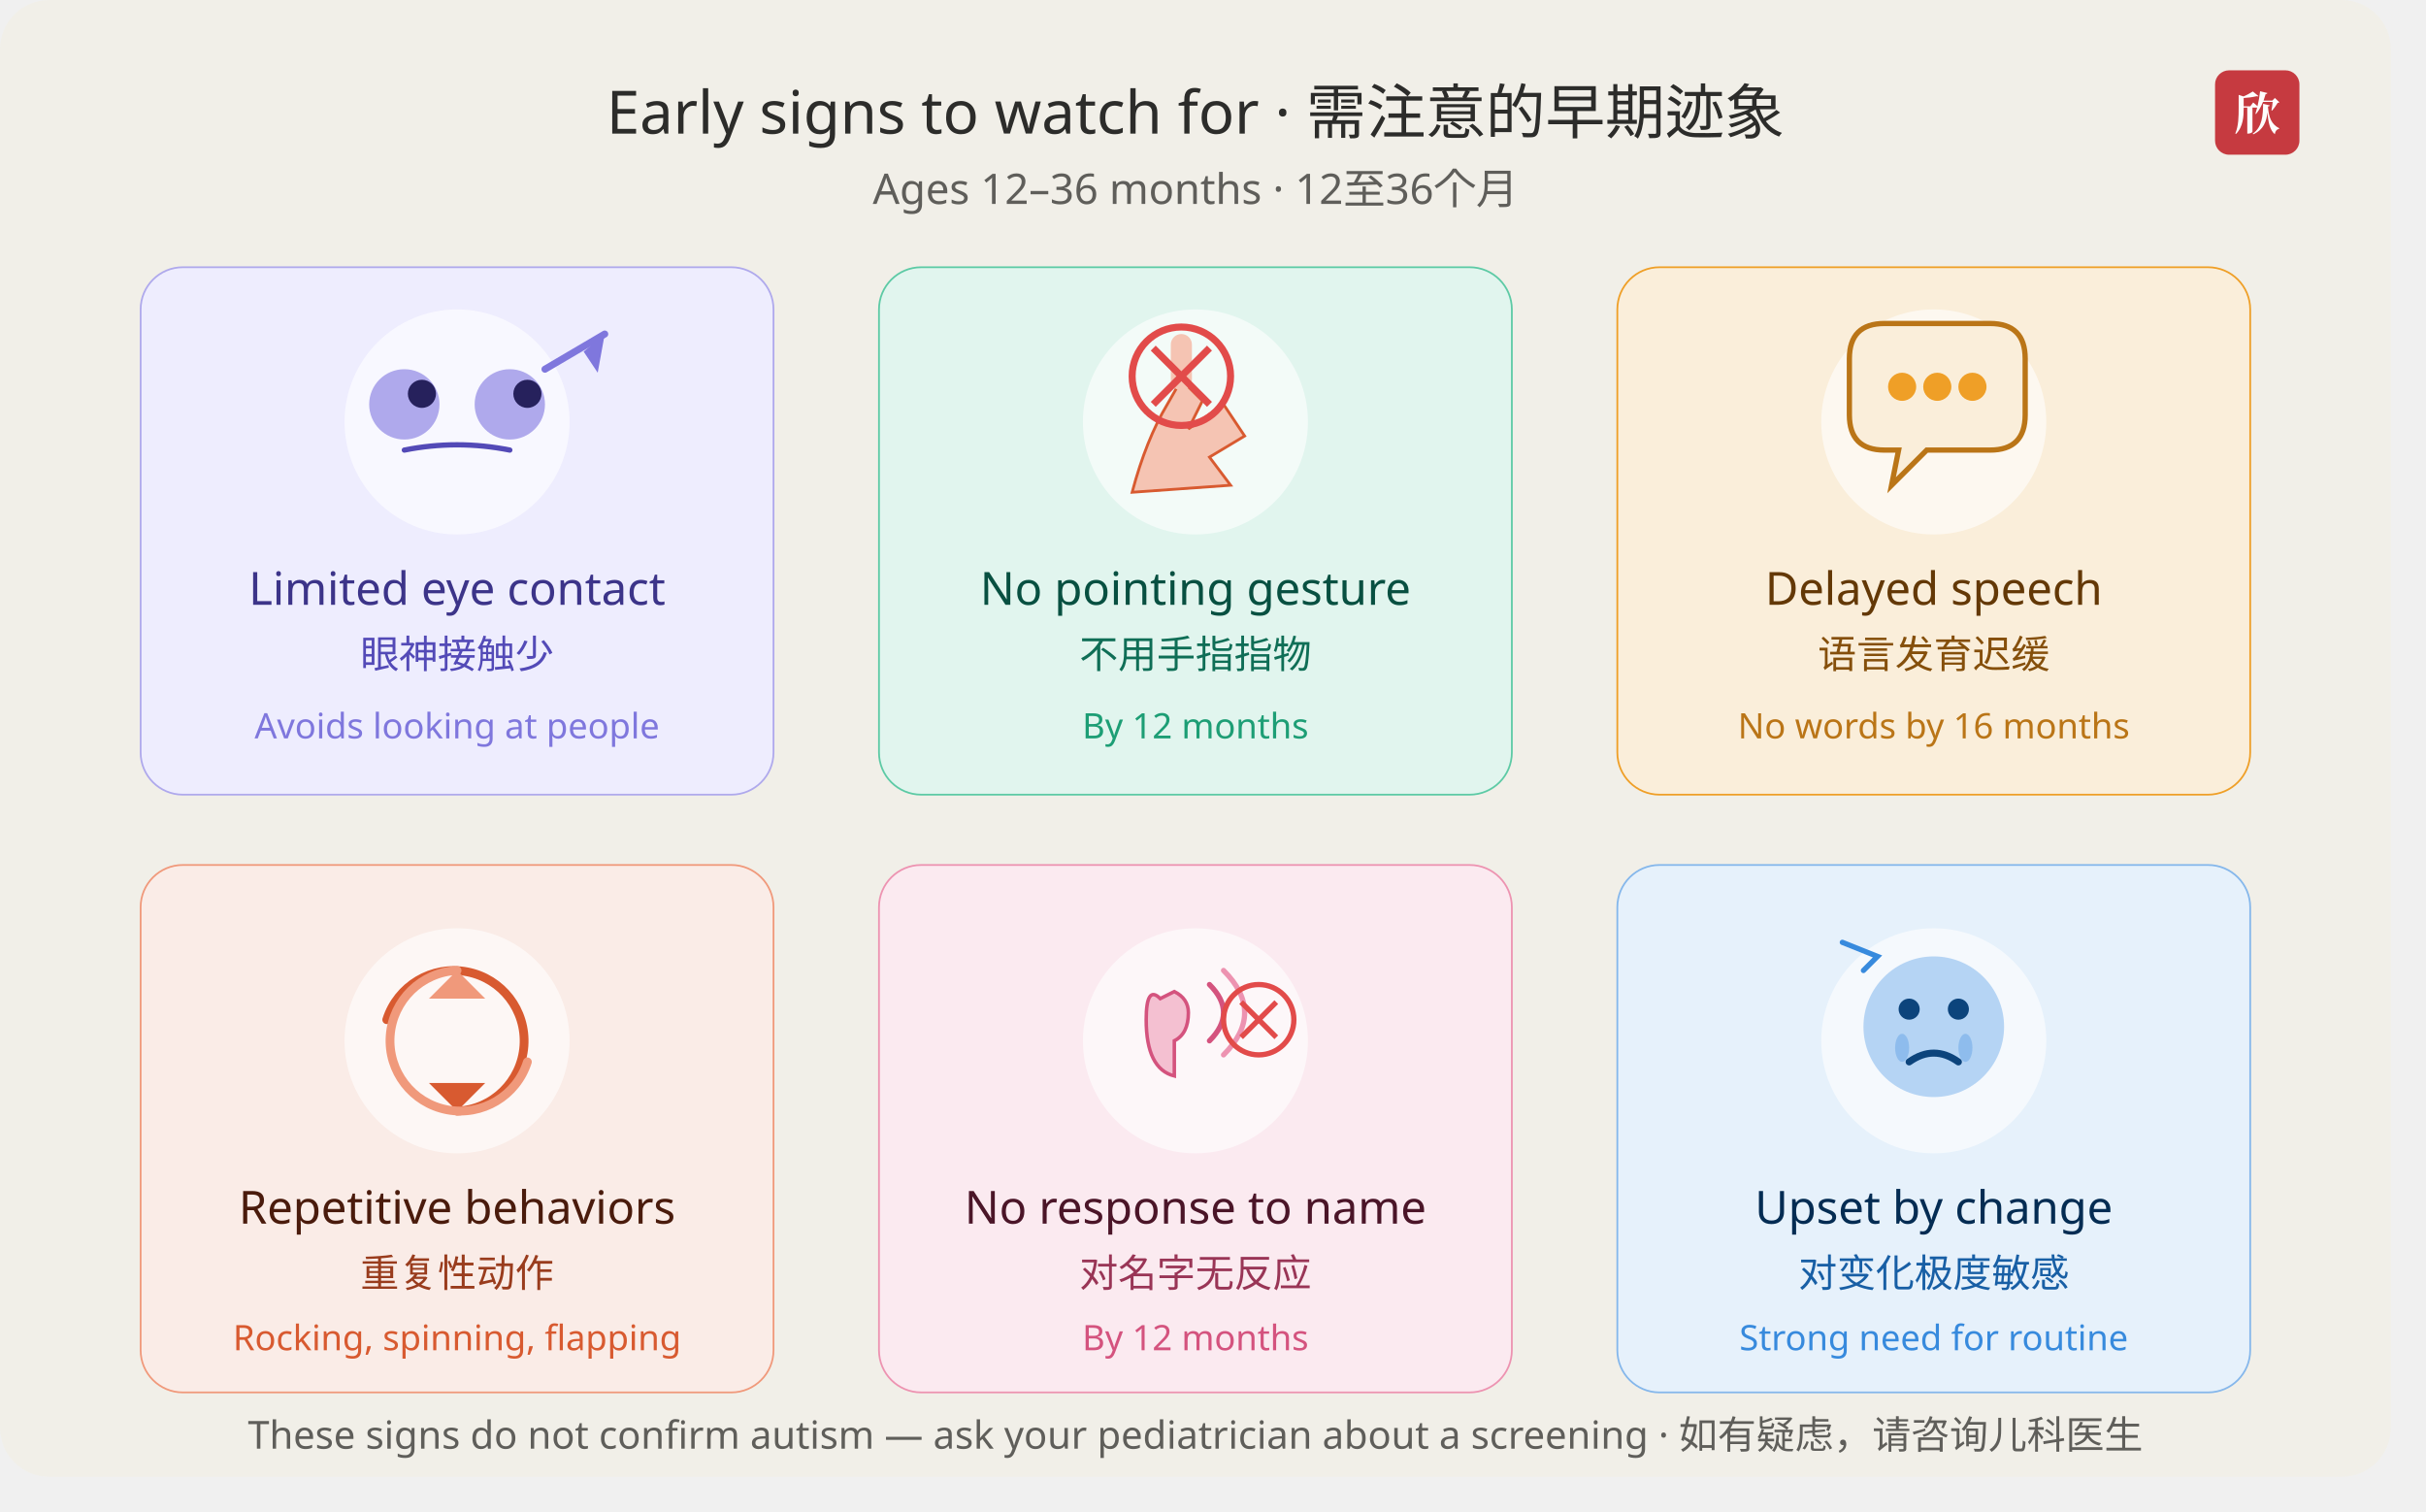
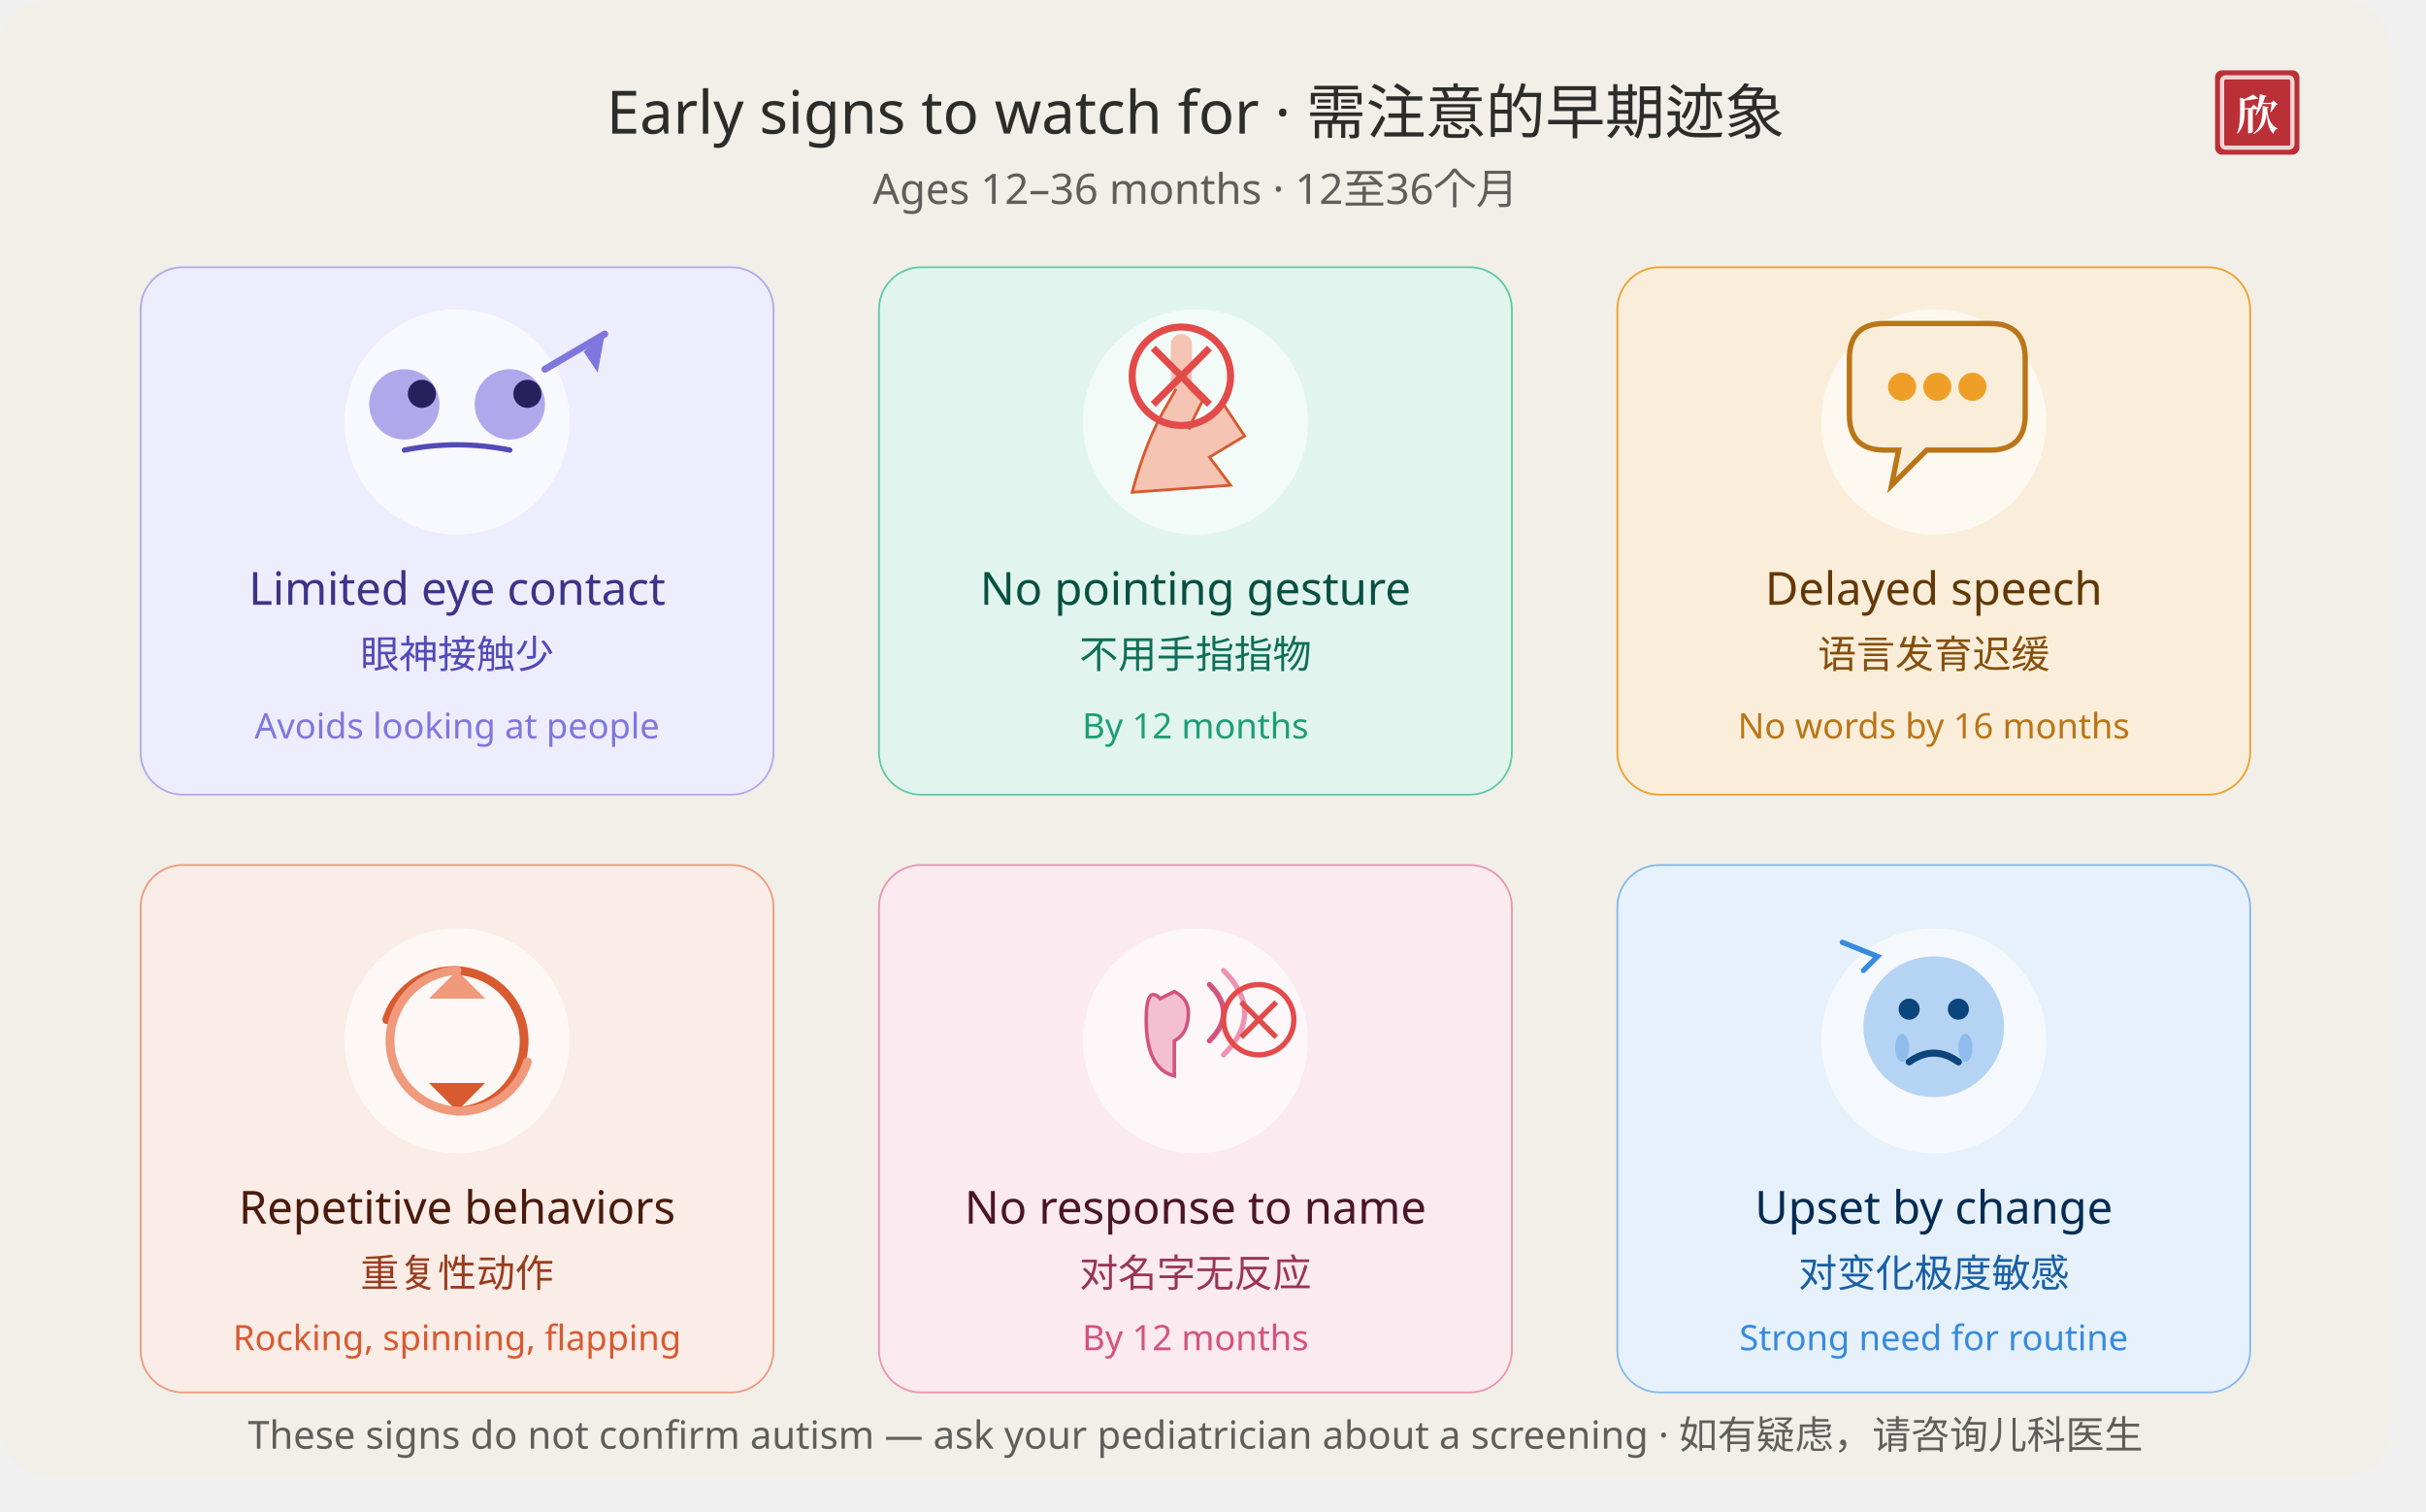
<svg xmlns="http://www.w3.org/2000/svg" width="100%" viewBox="0 0 690 430" role="img" style="">
  <rect width="680" height="420" fill="#F1EFE8" rx="14" style="fill:rgb(241, 239, 232);stroke:none;color:rgb(0, 0, 0);stroke-width:1px;stroke-linecap:butt;stroke-linejoin:miter;opacity:1;font-family:&quot;Anthropic Sans&quot;, -apple-system, &quot;system-ui&quot;, &quot;Segoe UI&quot;, sans-serif;font-size:16px;font-weight:400;text-anchor:start;dominant-baseline:auto" />
  <text x="340" y="38" text-anchor="middle" font-family="sans-serif" font-size="17" font-weight="500" fill="#2C2C2A" style="fill:rgb(44, 44, 42);stroke:none;color:rgb(0, 0, 0);stroke-width:1px;stroke-linecap:butt;stroke-linejoin:miter;opacity:1;font-family:sans-serif;font-size:17px;font-weight:500;text-anchor:middle;dominant-baseline:auto">Early signs to watch for · 需注意的早期迹象</text>
  <text x="340" y="58" text-anchor="middle" font-family="sans-serif" font-size="12" fill="#5F5E5A" style="fill:rgb(95, 94, 90);stroke:none;color:rgb(0, 0, 0);stroke-width:1px;stroke-linecap:butt;stroke-linejoin:miter;opacity:1;font-family:sans-serif;font-size:12px;font-weight:400;text-anchor:middle;dominant-baseline:auto">Ages 12–36 months · 12至36个月</text>
  <rect x="40" y="76" width="180" height="150" rx="12" fill="#EEEDFE" stroke="#AFA9EC" stroke-width="0.5" style="fill:rgb(238, 237, 254);stroke:rgb(175, 169, 236);color:rgb(0, 0, 0);stroke-width:0.5px;stroke-linecap:butt;stroke-linejoin:miter;opacity:1;font-family:&quot;Anthropic Sans&quot;, -apple-system, &quot;system-ui&quot;, &quot;Segoe UI&quot;, sans-serif;font-size:16px;font-weight:400;text-anchor:start;dominant-baseline:auto" />
  <circle cx="130" cy="120" r="32" fill="#ffffff" opacity="0.6" style="fill:rgb(255, 255, 255);stroke:none;color:rgb(0, 0, 0);stroke-width:1px;stroke-linecap:butt;stroke-linejoin:miter;opacity:0.6;font-family:&quot;Anthropic Sans&quot;, -apple-system, &quot;system-ui&quot;, &quot;Segoe UI&quot;, sans-serif;font-size:16px;font-weight:400;text-anchor:start;dominant-baseline:auto" />
  <circle cx="115" cy="115" r="10" fill="#AFA9EC" style="fill:rgb(175, 169, 236);stroke:none;color:rgb(0, 0, 0);stroke-width:1px;stroke-linecap:butt;stroke-linejoin:miter;opacity:1;font-family:&quot;Anthropic Sans&quot;, -apple-system, &quot;system-ui&quot;, &quot;Segoe UI&quot;, sans-serif;font-size:16px;font-weight:400;text-anchor:start;dominant-baseline:auto" />
  <circle cx="145" cy="115" r="10" fill="#AFA9EC" style="fill:rgb(175, 169, 236);stroke:none;color:rgb(0, 0, 0);stroke-width:1px;stroke-linecap:butt;stroke-linejoin:miter;opacity:1;font-family:&quot;Anthropic Sans&quot;, -apple-system, &quot;system-ui&quot;, &quot;Segoe UI&quot;, sans-serif;font-size:16px;font-weight:400;text-anchor:start;dominant-baseline:auto" />
  <circle cx="120" cy="112" r="4" fill="#26215C" style="fill:rgb(38, 33, 92);stroke:none;color:rgb(0, 0, 0);stroke-width:1px;stroke-linecap:butt;stroke-linejoin:miter;opacity:1;font-family:&quot;Anthropic Sans&quot;, -apple-system, &quot;system-ui&quot;, &quot;Segoe UI&quot;, sans-serif;font-size:16px;font-weight:400;text-anchor:start;dominant-baseline:auto" />
  <circle cx="150" cy="112" r="4" fill="#26215C" style="fill:rgb(38, 33, 92);stroke:none;color:rgb(0, 0, 0);stroke-width:1px;stroke-linecap:butt;stroke-linejoin:miter;opacity:1;font-family:&quot;Anthropic Sans&quot;, -apple-system, &quot;system-ui&quot;, &quot;Segoe UI&quot;, sans-serif;font-size:16px;font-weight:400;text-anchor:start;dominant-baseline:auto" />
  <path d="M 115 128 Q 130 125 145 128" fill="none" stroke="#534AB7" stroke-width="1.5" stroke-linecap="round" style="fill:none;stroke:rgb(83, 74, 183);color:rgb(0, 0, 0);stroke-width:1.5px;stroke-linecap:round;stroke-linejoin:miter;opacity:1;font-family:&quot;Anthropic Sans&quot;, -apple-system, &quot;system-ui&quot;, &quot;Segoe UI&quot;, sans-serif;font-size:16px;font-weight:400;text-anchor:start;dominant-baseline:auto" />
  <line x1="155" y1="105" x2="172" y2="95" stroke="#7F77DD" stroke-width="2" stroke-linecap="round" style="fill:rgb(0, 0, 0);stroke:rgb(127, 119, 221);color:rgb(0, 0, 0);stroke-width:2px;stroke-linecap:round;stroke-linejoin:miter;opacity:1;font-family:&quot;Anthropic Sans&quot;, -apple-system, &quot;system-ui&quot;, &quot;Segoe UI&quot;, sans-serif;font-size:16px;font-weight:400;text-anchor:start;dominant-baseline:auto" />
  <polygon points="172,95 166,100 170,106" fill="#7F77DD" style="fill:rgb(127, 119, 221);stroke:none;color:rgb(0, 0, 0);stroke-width:1px;stroke-linecap:butt;stroke-linejoin:miter;opacity:1;font-family:&quot;Anthropic Sans&quot;, -apple-system, &quot;system-ui&quot;, &quot;Segoe UI&quot;, sans-serif;font-size:16px;font-weight:400;text-anchor:start;dominant-baseline:auto" />
  <text x="130" y="172" text-anchor="middle" font-family="sans-serif" font-size="13" font-weight="500" fill="#3C3489" style="fill:rgb(60, 52, 137);stroke:none;color:rgb(0, 0, 0);stroke-width:1px;stroke-linecap:butt;stroke-linejoin:miter;opacity:1;font-family:sans-serif;font-size:13px;font-weight:500;text-anchor:middle;dominant-baseline:auto">Limited eye contact</text>
  <text x="130" y="190" text-anchor="middle" font-family="sans-serif" font-size="11" fill="#534AB7" style="fill:rgb(83, 74, 183);stroke:none;color:rgb(0, 0, 0);stroke-width:1px;stroke-linecap:butt;stroke-linejoin:miter;opacity:1;font-family:sans-serif;font-size:11px;font-weight:400;text-anchor:middle;dominant-baseline:auto">眼神接触少</text>
  <text x="130" y="210" text-anchor="middle" font-family="sans-serif" font-size="10" fill="#7F77DD" style="fill:rgb(127, 119, 221);stroke:none;color:rgb(0, 0, 0);stroke-width:1px;stroke-linecap:butt;stroke-linejoin:miter;opacity:1;font-family:sans-serif;font-size:10px;font-weight:400;text-anchor:middle;dominant-baseline:auto">Avoids looking at people</text>
  <rect x="250" y="76" width="180" height="150" rx="12" fill="#E1F5EE" stroke="#5DCAA5" stroke-width="0.5" style="fill:rgb(225, 245, 238);stroke:rgb(93, 202, 165);color:rgb(0, 0, 0);stroke-width:0.5px;stroke-linecap:butt;stroke-linejoin:miter;opacity:1;font-family:&quot;Anthropic Sans&quot;, -apple-system, &quot;system-ui&quot;, &quot;Segoe UI&quot;, sans-serif;font-size:16px;font-weight:400;text-anchor:start;dominant-baseline:auto" />
  <circle cx="340" cy="120" r="32" fill="#ffffff" opacity="0.6" style="fill:rgb(255, 255, 255);stroke:none;color:rgb(0, 0, 0);stroke-width:1px;stroke-linecap:butt;stroke-linejoin:miter;opacity:0.6;font-family:&quot;Anthropic Sans&quot;, -apple-system, &quot;system-ui&quot;, &quot;Segoe UI&quot;, sans-serif;font-size:16px;font-weight:400;text-anchor:start;dominant-baseline:auto" />
  <path d="M 322 140 Q 326 125 332 115 L 336 108 L 342 114 L 338 122 L 348 115 L 354 124 L 344 130 L 350 138 Z" fill="#F5C4B3" stroke="#D85A30" stroke-width="0.8" style="fill:rgb(245, 196, 179);stroke:rgb(216, 90, 48);color:rgb(0, 0, 0);stroke-width:0.8px;stroke-linecap:butt;stroke-linejoin:miter;opacity:1;font-family:&quot;Anthropic Sans&quot;, -apple-system, &quot;system-ui&quot;, &quot;Segoe UI&quot;, sans-serif;font-size:16px;font-weight:400;text-anchor:start;dominant-baseline:auto" />
  <line x1="336" y1="108" x2="336" y2="98" stroke="#F5C4B3" stroke-width="6" stroke-linecap="round" style="fill:rgb(0, 0, 0);stroke:rgb(245, 196, 179);color:rgb(0, 0, 0);stroke-width:6px;stroke-linecap:round;stroke-linejoin:miter;opacity:1;font-family:&quot;Anthropic Sans&quot;, -apple-system, &quot;system-ui&quot;, &quot;Segoe UI&quot;, sans-serif;font-size:16px;font-weight:400;text-anchor:start;dominant-baseline:auto" />
  <circle cx="336" cy="107" r="14" fill="none" stroke="#E24B4A" stroke-width="2" style="fill:none;stroke:rgb(226, 75, 74);color:rgb(0, 0, 0);stroke-width:2px;stroke-linecap:butt;stroke-linejoin:miter;opacity:1;font-family:&quot;Anthropic Sans&quot;, -apple-system, &quot;system-ui&quot;, &quot;Segoe UI&quot;, sans-serif;font-size:16px;font-weight:400;text-anchor:start;dominant-baseline:auto" />
  <line x1="328" y1="99" x2="344" y2="115" stroke="#E24B4A" stroke-width="2" style="fill:rgb(0, 0, 0);stroke:rgb(226, 75, 74);color:rgb(0, 0, 0);stroke-width:2px;stroke-linecap:butt;stroke-linejoin:miter;opacity:1;font-family:&quot;Anthropic Sans&quot;, -apple-system, &quot;system-ui&quot;, &quot;Segoe UI&quot;, sans-serif;font-size:16px;font-weight:400;text-anchor:start;dominant-baseline:auto" />
  <line x1="344" y1="99" x2="328" y2="115" stroke="#E24B4A" stroke-width="2" style="fill:rgb(0, 0, 0);stroke:rgb(226, 75, 74);color:rgb(0, 0, 0);stroke-width:2px;stroke-linecap:butt;stroke-linejoin:miter;opacity:1;font-family:&quot;Anthropic Sans&quot;, -apple-system, &quot;system-ui&quot;, &quot;Segoe UI&quot;, sans-serif;font-size:16px;font-weight:400;text-anchor:start;dominant-baseline:auto" />
  <text x="340" y="172" text-anchor="middle" font-family="sans-serif" font-size="13" font-weight="500" fill="#085041" style="fill:rgb(8, 80, 65);stroke:none;color:rgb(0, 0, 0);stroke-width:1px;stroke-linecap:butt;stroke-linejoin:miter;opacity:1;font-family:sans-serif;font-size:13px;font-weight:500;text-anchor:middle;dominant-baseline:auto">No pointing gesture</text>
  <text x="340" y="190" text-anchor="middle" font-family="sans-serif" font-size="11" fill="#0F6E56" style="fill:rgb(15, 110, 86);stroke:none;color:rgb(0, 0, 0);stroke-width:1px;stroke-linecap:butt;stroke-linejoin:miter;opacity:1;font-family:sans-serif;font-size:11px;font-weight:400;text-anchor:middle;dominant-baseline:auto">不用手指指物</text>
  <text x="340" y="210" text-anchor="middle" font-family="sans-serif" font-size="10" fill="#1D9E75" style="fill:rgb(29, 158, 117);stroke:none;color:rgb(0, 0, 0);stroke-width:1px;stroke-linecap:butt;stroke-linejoin:miter;opacity:1;font-family:sans-serif;font-size:10px;font-weight:400;text-anchor:middle;dominant-baseline:auto">By 12 months</text>
  <rect x="460" y="76" width="180" height="150" rx="12" fill="#FAEEDA" stroke="#EF9F27" stroke-width="0.5" style="fill:rgb(250, 238, 218);stroke:rgb(239, 159, 39);color:rgb(0, 0, 0);stroke-width:0.5px;stroke-linecap:butt;stroke-linejoin:miter;opacity:1;font-family:&quot;Anthropic Sans&quot;, -apple-system, &quot;system-ui&quot;, &quot;Segoe UI&quot;, sans-serif;font-size:16px;font-weight:400;text-anchor:start;dominant-baseline:auto" />
  <circle cx="550" cy="120" r="32" fill="#ffffff" opacity="0.6" style="fill:rgb(255, 255, 255);stroke:none;color:rgb(0, 0, 0);stroke-width:1px;stroke-linecap:butt;stroke-linejoin:miter;opacity:0.6;font-family:&quot;Anthropic Sans&quot;, -apple-system, &quot;system-ui&quot;, &quot;Segoe UI&quot;, sans-serif;font-size:16px;font-weight:400;text-anchor:start;dominant-baseline:auto" />
  <path d="M 526 102 Q 526 92 536 92 L 566 92 Q 576 92 576 102 L 576 118 Q 576 128 566 128 L 548 128 L 538 138 L 540 128 L 536 128 Q 526 128 526 118 Z" fill="#FAEEDA" stroke="#BA7517" stroke-width="1.5" style="fill:rgb(250, 238, 218);stroke:rgb(186, 117, 23);color:rgb(0, 0, 0);stroke-width:1.5px;stroke-linecap:butt;stroke-linejoin:miter;opacity:1;font-family:&quot;Anthropic Sans&quot;, -apple-system, &quot;system-ui&quot;, &quot;Segoe UI&quot;, sans-serif;font-size:16px;font-weight:400;text-anchor:start;dominant-baseline:auto" />
  <circle cx="541" cy="110" r="4" fill="#EF9F27" style="fill:rgb(239, 159, 39);stroke:none;color:rgb(0, 0, 0);stroke-width:1px;stroke-linecap:butt;stroke-linejoin:miter;opacity:1;font-family:&quot;Anthropic Sans&quot;, -apple-system, &quot;system-ui&quot;, &quot;Segoe UI&quot;, sans-serif;font-size:16px;font-weight:400;text-anchor:start;dominant-baseline:auto" />
  <circle cx="551" cy="110" r="4" fill="#EF9F27" style="fill:rgb(239, 159, 39);stroke:none;color:rgb(0, 0, 0);stroke-width:1px;stroke-linecap:butt;stroke-linejoin:miter;opacity:1;font-family:&quot;Anthropic Sans&quot;, -apple-system, &quot;system-ui&quot;, &quot;Segoe UI&quot;, sans-serif;font-size:16px;font-weight:400;text-anchor:start;dominant-baseline:auto" />
  <circle cx="561" cy="110" r="4" fill="#EF9F27" style="fill:rgb(239, 159, 39);stroke:none;color:rgb(0, 0, 0);stroke-width:1px;stroke-linecap:butt;stroke-linejoin:miter;opacity:1;font-family:&quot;Anthropic Sans&quot;, -apple-system, &quot;system-ui&quot;, &quot;Segoe UI&quot;, sans-serif;font-size:16px;font-weight:400;text-anchor:start;dominant-baseline:auto" />
  <text x="550" y="172" text-anchor="middle" font-family="sans-serif" font-size="13" font-weight="500" fill="#633806" style="fill:rgb(99, 56, 6);stroke:none;color:rgb(0, 0, 0);stroke-width:1px;stroke-linecap:butt;stroke-linejoin:miter;opacity:1;font-family:sans-serif;font-size:13px;font-weight:500;text-anchor:middle;dominant-baseline:auto">Delayed speech</text>
  <text x="550" y="190" text-anchor="middle" font-family="sans-serif" font-size="11" fill="#854F0B" style="fill:rgb(133, 79, 11);stroke:none;color:rgb(0, 0, 0);stroke-width:1px;stroke-linecap:butt;stroke-linejoin:miter;opacity:1;font-family:sans-serif;font-size:11px;font-weight:400;text-anchor:middle;dominant-baseline:auto">语言发育迟缓</text>
  <text x="550" y="210" text-anchor="middle" font-family="sans-serif" font-size="10" fill="#BA7517" style="fill:rgb(186, 117, 23);stroke:none;color:rgb(0, 0, 0);stroke-width:1px;stroke-linecap:butt;stroke-linejoin:miter;opacity:1;font-family:sans-serif;font-size:10px;font-weight:400;text-anchor:middle;dominant-baseline:auto">No words by 16 months</text>
  <rect x="40" y="246" width="180" height="150" rx="12" fill="#FAECE7" stroke="#F0997B" stroke-width="0.5" style="fill:rgb(250, 236, 231);stroke:rgb(240, 153, 123);color:rgb(0, 0, 0);stroke-width:0.5px;stroke-linecap:butt;stroke-linejoin:miter;opacity:1;font-family:&quot;Anthropic Sans&quot;, -apple-system, &quot;system-ui&quot;, &quot;Segoe UI&quot;, sans-serif;font-size:16px;font-weight:400;text-anchor:start;dominant-baseline:auto" />
  <circle cx="130" cy="296" r="32" fill="#ffffff" opacity="0.6" style="fill:rgb(255, 255, 255);stroke:none;color:rgb(0, 0, 0);stroke-width:1px;stroke-linecap:butt;stroke-linejoin:miter;opacity:0.6;font-family:&quot;Anthropic Sans&quot;, -apple-system, &quot;system-ui&quot;, &quot;Segoe UI&quot;, sans-serif;font-size:16px;font-weight:400;text-anchor:start;dominant-baseline:auto" />
  <path d="M 110 290 A 20 20 0 1 1 130 316" fill="none" stroke="#D85A30" stroke-width="2.5" stroke-linecap="round" style="fill:none;stroke:rgb(216, 90, 48);color:rgb(0, 0, 0);stroke-width:2.5px;stroke-linecap:round;stroke-linejoin:miter;opacity:1;font-family:&quot;Anthropic Sans&quot;, -apple-system, &quot;system-ui&quot;, &quot;Segoe UI&quot;, sans-serif;font-size:16px;font-weight:400;text-anchor:start;dominant-baseline:auto" />
  <polygon points="130,316 122,308 138,308" fill="#D85A30" style="fill:rgb(216, 90, 48);stroke:none;color:rgb(0, 0, 0);stroke-width:1px;stroke-linecap:butt;stroke-linejoin:miter;opacity:1;font-family:&quot;Anthropic Sans&quot;, -apple-system, &quot;system-ui&quot;, &quot;Segoe UI&quot;, sans-serif;font-size:16px;font-weight:400;text-anchor:start;dominant-baseline:auto" />
  <path d="M 150 302 A 20 20 0 1 1 130 276" fill="none" stroke="#F0997B" stroke-width="2.5" stroke-linecap="round" style="fill:none;stroke:rgb(240, 153, 123);color:rgb(0, 0, 0);stroke-width:2.5px;stroke-linecap:round;stroke-linejoin:miter;opacity:1;font-family:&quot;Anthropic Sans&quot;, -apple-system, &quot;system-ui&quot;, &quot;Segoe UI&quot;, sans-serif;font-size:16px;font-weight:400;text-anchor:start;dominant-baseline:auto" />
  <polygon points="130,276 122,284 138,284" fill="#F0997B" style="fill:rgb(240, 153, 123);stroke:none;color:rgb(0, 0, 0);stroke-width:1px;stroke-linecap:butt;stroke-linejoin:miter;opacity:1;font-family:&quot;Anthropic Sans&quot;, -apple-system, &quot;system-ui&quot;, &quot;Segoe UI&quot;, sans-serif;font-size:16px;font-weight:400;text-anchor:start;dominant-baseline:auto" />
  <text x="130" y="348" text-anchor="middle" font-family="sans-serif" font-size="13" font-weight="500" fill="#4A1B0C" style="fill:rgb(74, 27, 12);stroke:none;color:rgb(0, 0, 0);stroke-width:1px;stroke-linecap:butt;stroke-linejoin:miter;opacity:1;font-family:sans-serif;font-size:13px;font-weight:500;text-anchor:middle;dominant-baseline:auto">Repetitive behaviors</text>
  <text x="130" y="366" text-anchor="middle" font-family="sans-serif" font-size="11" fill="#993C1D" style="fill:rgb(153, 60, 29);stroke:none;color:rgb(0, 0, 0);stroke-width:1px;stroke-linecap:butt;stroke-linejoin:miter;opacity:1;font-family:sans-serif;font-size:11px;font-weight:400;text-anchor:middle;dominant-baseline:auto">重复性动作</text>
  <text x="130" y="384" text-anchor="middle" font-family="sans-serif" font-size="10" fill="#D85A30" style="fill:rgb(216, 90, 48);stroke:none;color:rgb(0, 0, 0);stroke-width:1px;stroke-linecap:butt;stroke-linejoin:miter;opacity:1;font-family:sans-serif;font-size:10px;font-weight:400;text-anchor:middle;dominant-baseline:auto">Rocking, spinning, flapping</text>
  <rect x="250" y="246" width="180" height="150" rx="12" fill="#FBEAF0" stroke="#ED93B1" stroke-width="0.5" style="fill:rgb(251, 234, 240);stroke:rgb(237, 147, 177);color:rgb(0, 0, 0);stroke-width:0.5px;stroke-linecap:butt;stroke-linejoin:miter;opacity:1;font-family:&quot;Anthropic Sans&quot;, -apple-system, &quot;system-ui&quot;, &quot;Segoe UI&quot;, sans-serif;font-size:16px;font-weight:400;text-anchor:start;dominant-baseline:auto" />
  <circle cx="340" cy="296" r="32" fill="#ffffff" opacity="0.6" style="fill:rgb(255, 255, 255);stroke:none;color:rgb(0, 0, 0);stroke-width:1px;stroke-linecap:butt;stroke-linejoin:miter;opacity:0.6;font-family:&quot;Anthropic Sans&quot;, -apple-system, &quot;system-ui&quot;, &quot;Segoe UI&quot;, sans-serif;font-size:16px;font-weight:400;text-anchor:start;dominant-baseline:auto" />
  <path d="M 330 284 Q 326 280 326 290 Q 326 304 334 306 L 334 296 Q 338 294 338 288 Q 338 284 334 282 Z" fill="#F4C0D1" stroke="#D4537E" stroke-width="1" style="fill:rgb(244, 192, 209);stroke:rgb(212, 83, 126);color:rgb(0, 0, 0);stroke-width:1px;stroke-linecap:butt;stroke-linejoin:miter;opacity:1;font-family:&quot;Anthropic Sans&quot;, -apple-system, &quot;system-ui&quot;, &quot;Segoe UI&quot;, sans-serif;font-size:16px;font-weight:400;text-anchor:start;dominant-baseline:auto" />
  <path d="M 344 280 Q 352 288 344 296" fill="none" stroke="#D4537E" stroke-width="1.5" stroke-linecap="round" style="fill:none;stroke:rgb(212, 83, 126);color:rgb(0, 0, 0);stroke-width:1.5px;stroke-linecap:round;stroke-linejoin:miter;opacity:1;font-family:&quot;Anthropic Sans&quot;, -apple-system, &quot;system-ui&quot;, &quot;Segoe UI&quot;, sans-serif;font-size:16px;font-weight:400;text-anchor:start;dominant-baseline:auto" />
  <path d="M 348 276 Q 360 288 348 300" fill="none" stroke="#ED93B1" stroke-width="1.5" stroke-linecap="round" style="fill:none;stroke:rgb(237, 147, 177);color:rgb(0, 0, 0);stroke-width:1.5px;stroke-linecap:round;stroke-linejoin:miter;opacity:1;font-family:&quot;Anthropic Sans&quot;, -apple-system, &quot;system-ui&quot;, &quot;Segoe UI&quot;, sans-serif;font-size:16px;font-weight:400;text-anchor:start;dominant-baseline:auto" />
  <circle cx="358" cy="290" r="10" fill="none" stroke="#E24B4A" stroke-width="1.5" style="fill:none;stroke:rgb(226, 75, 74);color:rgb(0, 0, 0);stroke-width:1.5px;stroke-linecap:butt;stroke-linejoin:miter;opacity:1;font-family:&quot;Anthropic Sans&quot;, -apple-system, &quot;system-ui&quot;, &quot;Segoe UI&quot;, sans-serif;font-size:16px;font-weight:400;text-anchor:start;dominant-baseline:auto" />
  <line x1="353" y1="285" x2="363" y2="295" stroke="#E24B4A" stroke-width="1.5" style="fill:rgb(0, 0, 0);stroke:rgb(226, 75, 74);color:rgb(0, 0, 0);stroke-width:1.5px;stroke-linecap:butt;stroke-linejoin:miter;opacity:1;font-family:&quot;Anthropic Sans&quot;, -apple-system, &quot;system-ui&quot;, &quot;Segoe UI&quot;, sans-serif;font-size:16px;font-weight:400;text-anchor:start;dominant-baseline:auto" />
  <line x1="363" y1="285" x2="353" y2="295" stroke="#E24B4A" stroke-width="1.5" style="fill:rgb(0, 0, 0);stroke:rgb(226, 75, 74);color:rgb(0, 0, 0);stroke-width:1.5px;stroke-linecap:butt;stroke-linejoin:miter;opacity:1;font-family:&quot;Anthropic Sans&quot;, -apple-system, &quot;system-ui&quot;, &quot;Segoe UI&quot;, sans-serif;font-size:16px;font-weight:400;text-anchor:start;dominant-baseline:auto" />
  <text x="340" y="348" text-anchor="middle" font-family="sans-serif" font-size="13" font-weight="500" fill="#4B1528" style="fill:rgb(75, 21, 40);stroke:none;color:rgb(0, 0, 0);stroke-width:1px;stroke-linecap:butt;stroke-linejoin:miter;opacity:1;font-family:sans-serif;font-size:13px;font-weight:500;text-anchor:middle;dominant-baseline:auto">No response to name</text>
  <text x="340" y="366" text-anchor="middle" font-family="sans-serif" font-size="11" fill="#993556" style="fill:rgb(153, 53, 86);stroke:none;color:rgb(0, 0, 0);stroke-width:1px;stroke-linecap:butt;stroke-linejoin:miter;opacity:1;font-family:sans-serif;font-size:11px;font-weight:400;text-anchor:middle;dominant-baseline:auto">对名字无反应</text>
  <text x="340" y="384" text-anchor="middle" font-family="sans-serif" font-size="10" fill="#D4537E" style="fill:rgb(212, 83, 126);stroke:none;color:rgb(0, 0, 0);stroke-width:1px;stroke-linecap:butt;stroke-linejoin:miter;opacity:1;font-family:sans-serif;font-size:10px;font-weight:400;text-anchor:middle;dominant-baseline:auto">By 12 months</text>
  <rect x="460" y="246" width="180" height="150" rx="12" fill="#E6F1FB" stroke="#85B7EB" stroke-width="0.5" style="fill:rgb(230, 241, 251);stroke:rgb(133, 183, 235);color:rgb(0, 0, 0);stroke-width:0.5px;stroke-linecap:butt;stroke-linejoin:miter;opacity:1;font-family:&quot;Anthropic Sans&quot;, -apple-system, &quot;system-ui&quot;, &quot;Segoe UI&quot;, sans-serif;font-size:16px;font-weight:400;text-anchor:start;dominant-baseline:auto" />
  <circle cx="550" cy="296" r="32" fill="#ffffff" opacity="0.6" style="fill:rgb(255, 255, 255);stroke:none;color:rgb(0, 0, 0);stroke-width:1px;stroke-linecap:butt;stroke-linejoin:miter;opacity:0.6;font-family:&quot;Anthropic Sans&quot;, -apple-system, &quot;system-ui&quot;, &quot;Segoe UI&quot;, sans-serif;font-size:16px;font-weight:400;text-anchor:start;dominant-baseline:auto" />
  <circle cx="550" cy="292" r="20" fill="#B5D4F4" style="fill:rgb(181, 212, 244);stroke:none;color:rgb(0, 0, 0);stroke-width:1px;stroke-linecap:butt;stroke-linejoin:miter;opacity:1;font-family:&quot;Anthropic Sans&quot;, -apple-system, &quot;system-ui&quot;, &quot;Segoe UI&quot;, sans-serif;font-size:16px;font-weight:400;text-anchor:start;dominant-baseline:auto" />
  <circle cx="543" cy="287" r="3" fill="#0C447C" style="fill:rgb(12, 68, 124);stroke:none;color:rgb(0, 0, 0);stroke-width:1px;stroke-linecap:butt;stroke-linejoin:miter;opacity:1;font-family:&quot;Anthropic Sans&quot;, -apple-system, &quot;system-ui&quot;, &quot;Segoe UI&quot;, sans-serif;font-size:16px;font-weight:400;text-anchor:start;dominant-baseline:auto" />
  <circle cx="557" cy="287" r="3" fill="#0C447C" style="fill:rgb(12, 68, 124);stroke:none;color:rgb(0, 0, 0);stroke-width:1px;stroke-linecap:butt;stroke-linejoin:miter;opacity:1;font-family:&quot;Anthropic Sans&quot;, -apple-system, &quot;system-ui&quot;, &quot;Segoe UI&quot;, sans-serif;font-size:16px;font-weight:400;text-anchor:start;dominant-baseline:auto" />
  <path d="M 543 302 Q 550 297 557 302" fill="none" stroke="#0C447C" stroke-width="2" stroke-linecap="round" style="fill:none;stroke:rgb(12, 68, 124);color:rgb(0, 0, 0);stroke-width:2px;stroke-linecap:round;stroke-linejoin:miter;opacity:1;font-family:&quot;Anthropic Sans&quot;, -apple-system, &quot;system-ui&quot;, &quot;Segoe UI&quot;, sans-serif;font-size:16px;font-weight:400;text-anchor:start;dominant-baseline:auto" />
  <ellipse cx="541" cy="298" rx="2" ry="4" fill="#85B7EB" opacity="0.8" style="fill:rgb(133, 183, 235);stroke:none;color:rgb(0, 0, 0);stroke-width:1px;stroke-linecap:butt;stroke-linejoin:miter;opacity:0.8;font-family:&quot;Anthropic Sans&quot;, -apple-system, &quot;system-ui&quot;, &quot;Segoe UI&quot;, sans-serif;font-size:16px;font-weight:400;text-anchor:start;dominant-baseline:auto" />
  <ellipse cx="559" cy="298" rx="2" ry="4" fill="#85B7EB" opacity="0.8" style="fill:rgb(133, 183, 235);stroke:none;color:rgb(0, 0, 0);stroke-width:1px;stroke-linecap:butt;stroke-linejoin:miter;opacity:0.8;font-family:&quot;Anthropic Sans&quot;, -apple-system, &quot;system-ui&quot;, &quot;Segoe UI&quot;, sans-serif;font-size:16px;font-weight:400;text-anchor:start;dominant-baseline:auto" />
  <path d="M 524 268 L 534 272 L 530 276" fill="none" stroke="#378ADD" stroke-width="1.5" stroke-linecap="round" style="fill:none;stroke:rgb(55, 138, 221);color:rgb(0, 0, 0);stroke-width:1.5px;stroke-linecap:round;stroke-linejoin:miter;opacity:1;font-family:&quot;Anthropic Sans&quot;, -apple-system, &quot;system-ui&quot;, &quot;Segoe UI&quot;, sans-serif;font-size:16px;font-weight:400;text-anchor:start;dominant-baseline:auto" />
  <text x="550" y="348" text-anchor="middle" font-family="sans-serif" font-size="13" font-weight="500" fill="#042C53" style="fill:rgb(4, 44, 83);stroke:none;color:rgb(0, 0, 0);stroke-width:1px;stroke-linecap:butt;stroke-linejoin:miter;opacity:1;font-family:sans-serif;font-size:13px;font-weight:500;text-anchor:middle;dominant-baseline:auto">Upset by change</text>
  <text x="550" y="366" text-anchor="middle" font-family="sans-serif" font-size="11" fill="#185FA5" style="fill:rgb(24, 95, 165);stroke:none;color:rgb(0, 0, 0);stroke-width:1px;stroke-linecap:butt;stroke-linejoin:miter;opacity:1;font-family:sans-serif;font-size:11px;font-weight:400;text-anchor:middle;dominant-baseline:auto">对变化极度敏感</text>
  <text x="550" y="384" text-anchor="middle" font-family="sans-serif" font-size="10" fill="#378ADD" style="fill:rgb(55, 138, 221);stroke:none;color:rgb(0, 0, 0);stroke-width:1px;stroke-linecap:butt;stroke-linejoin:miter;opacity:1;font-family:sans-serif;font-size:10px;font-weight:400;text-anchor:middle;dominant-baseline:auto">Strong need for routine</text>
  <text x="340" y="412" text-anchor="middle" font-family="sans-serif" font-size="11" fill="#5F5E5A" style="fill:rgb(95, 94, 90);stroke:none;color:rgb(0, 0, 0);stroke-width:1px;stroke-linecap:butt;stroke-linejoin:miter;opacity:1;font-family:sans-serif;font-size:11px;font-weight:400;text-anchor:middle;dominant-baseline:auto">These signs do not confirm autism — ask your pediatrician about a screening · 如有疑虑，请咨询儿科医生</text>
  <g transform="translate(630, 20)" opacity="0.9">
-     <rect width="24" height="24" rx="4" fill="#C1272D" />
-     <text x="12" y="17" font-family="'Noto Serif CJK SC', 'SimSun', serif" font-size="13" font-weight="bold" fill="#ffffff" text-anchor="middle">欣</text>
+     <rect width="24" height="24" rx="2" fill="#B51C24" />
+     <rect x="2" y="2" width="20" height="20" rx="1" fill="none" stroke="#ffffff" stroke-width="1.2" opacity="0.8" />
+     <text x="12" y="13" font-family="Kaiti, STKaiti, 'Ma Shan Zheng', 'Zhi Mang Xing', 'Noto Serif CJK SC', 'SimSun', serif" font-size="12" font-weight="bold" fill="#ffffff" text-anchor="middle" dominant-baseline="middle">欣</text>
  </g>
</svg>
